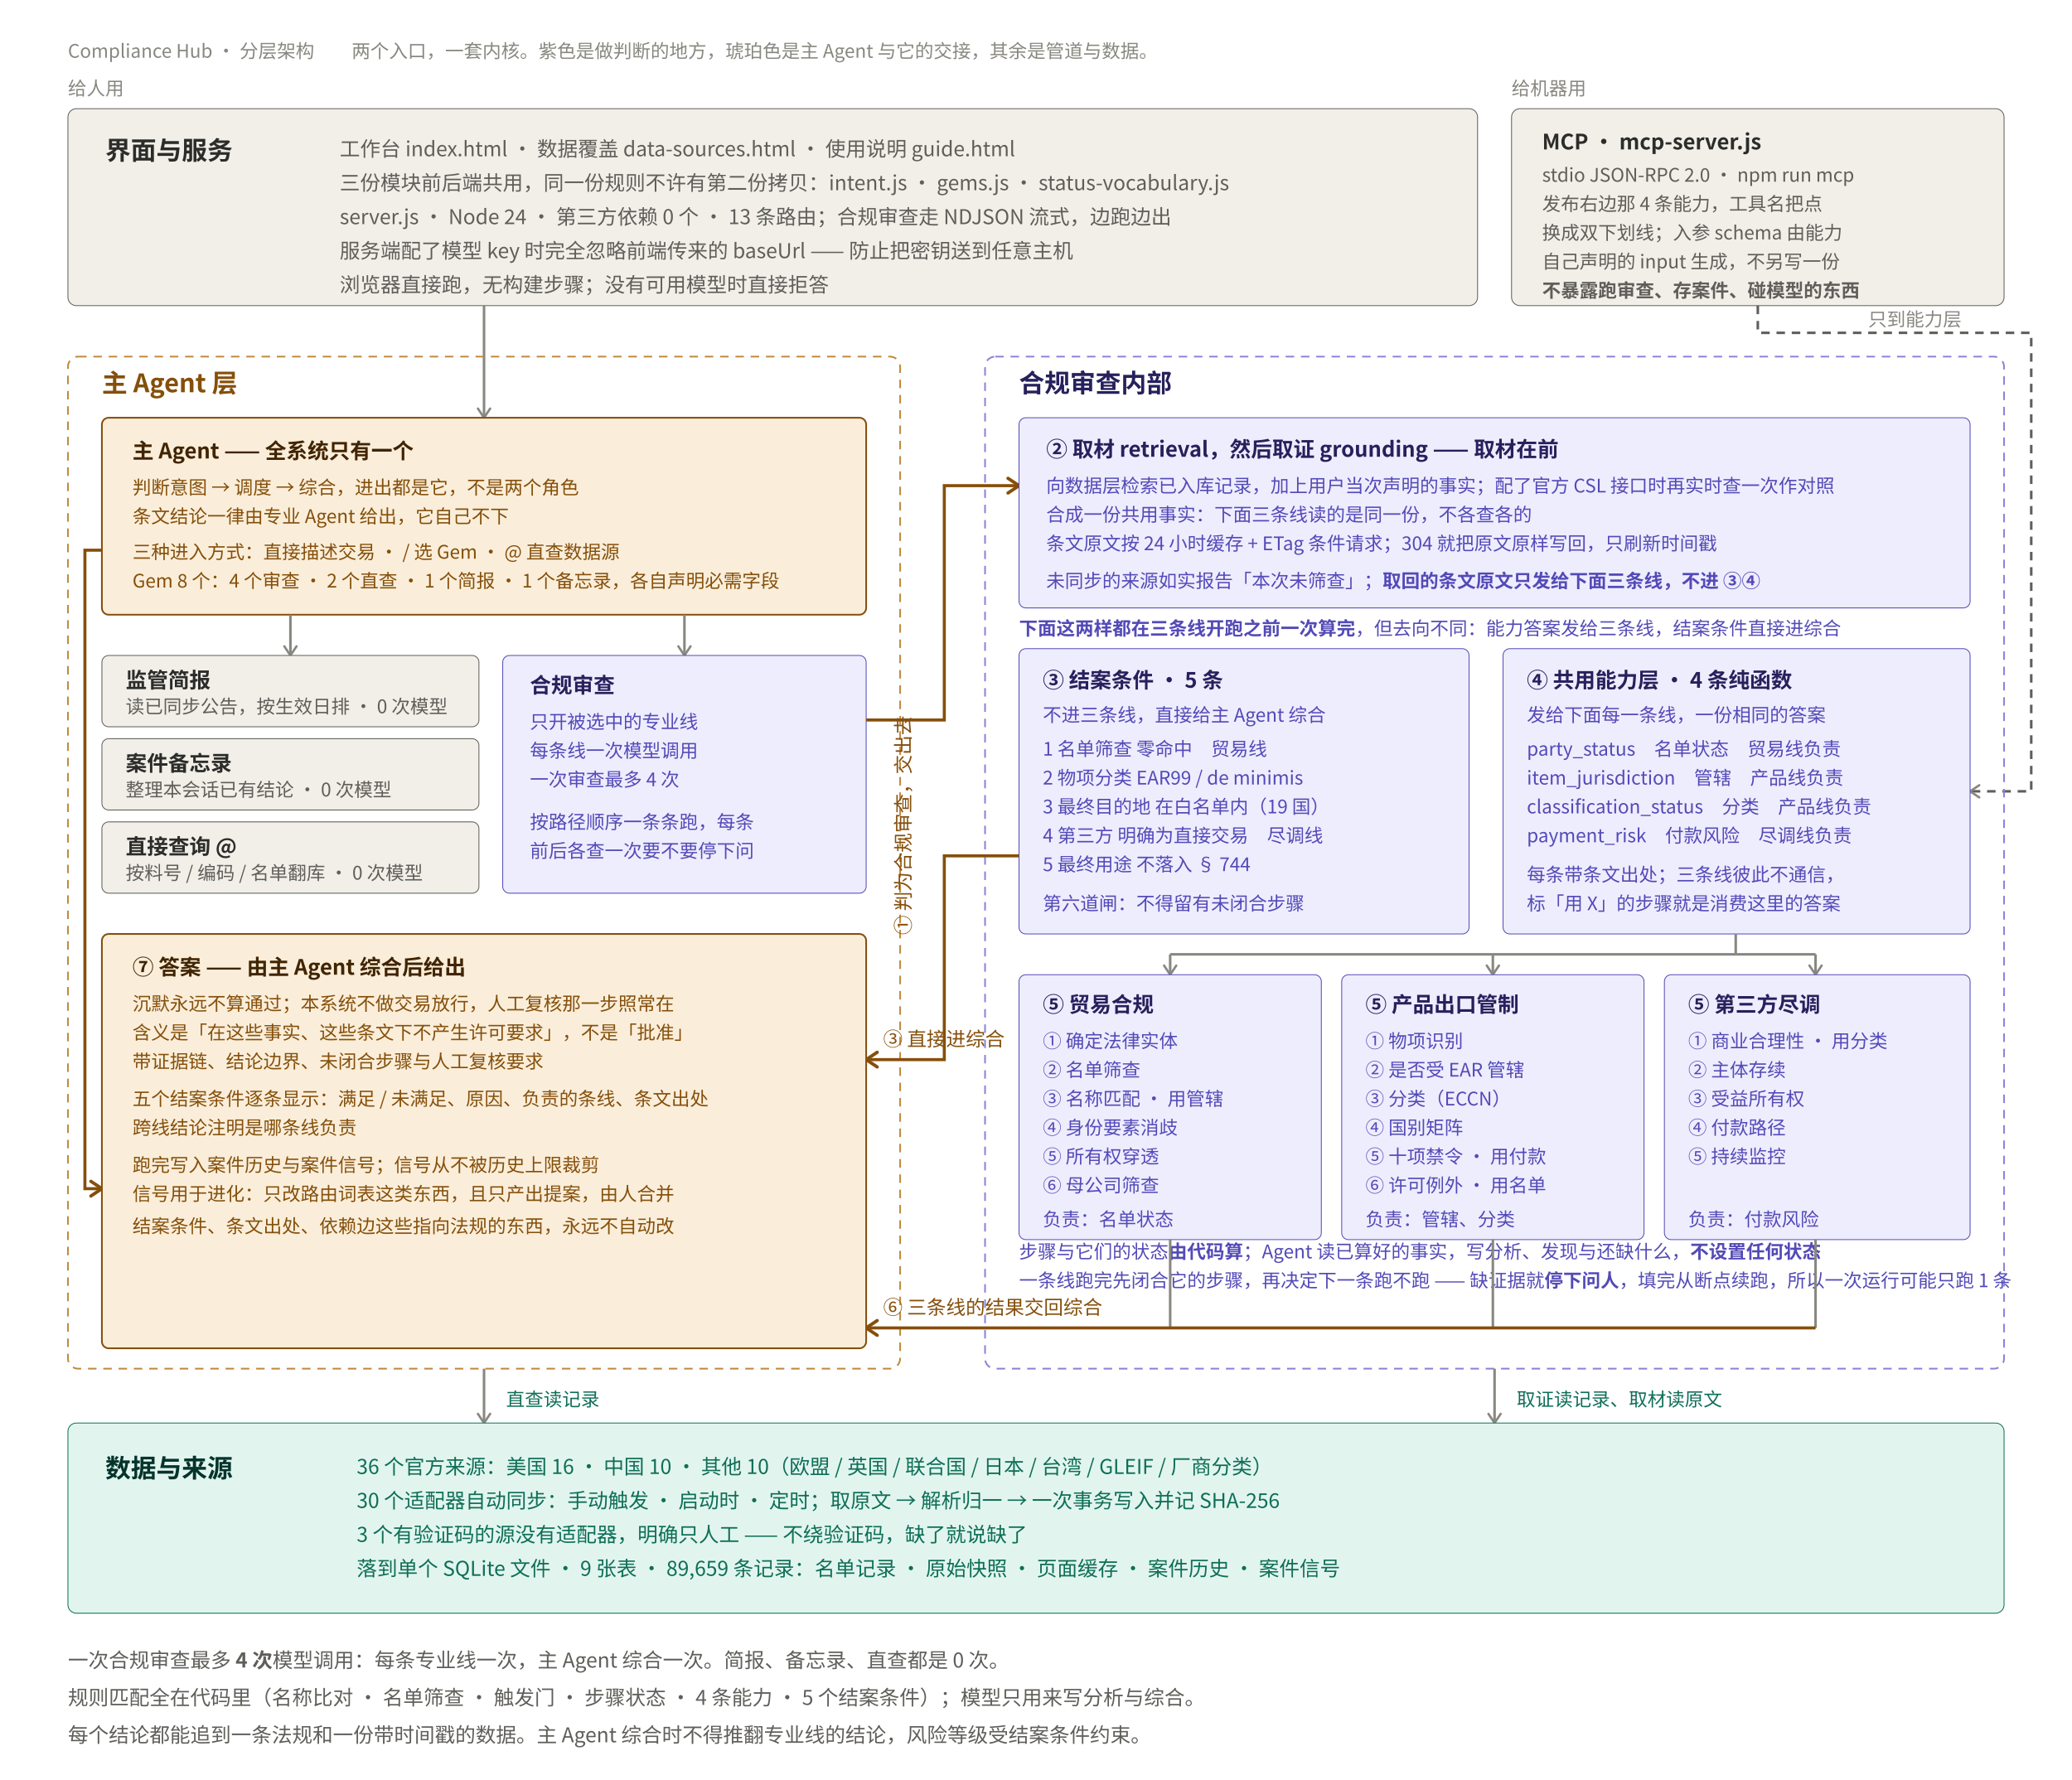
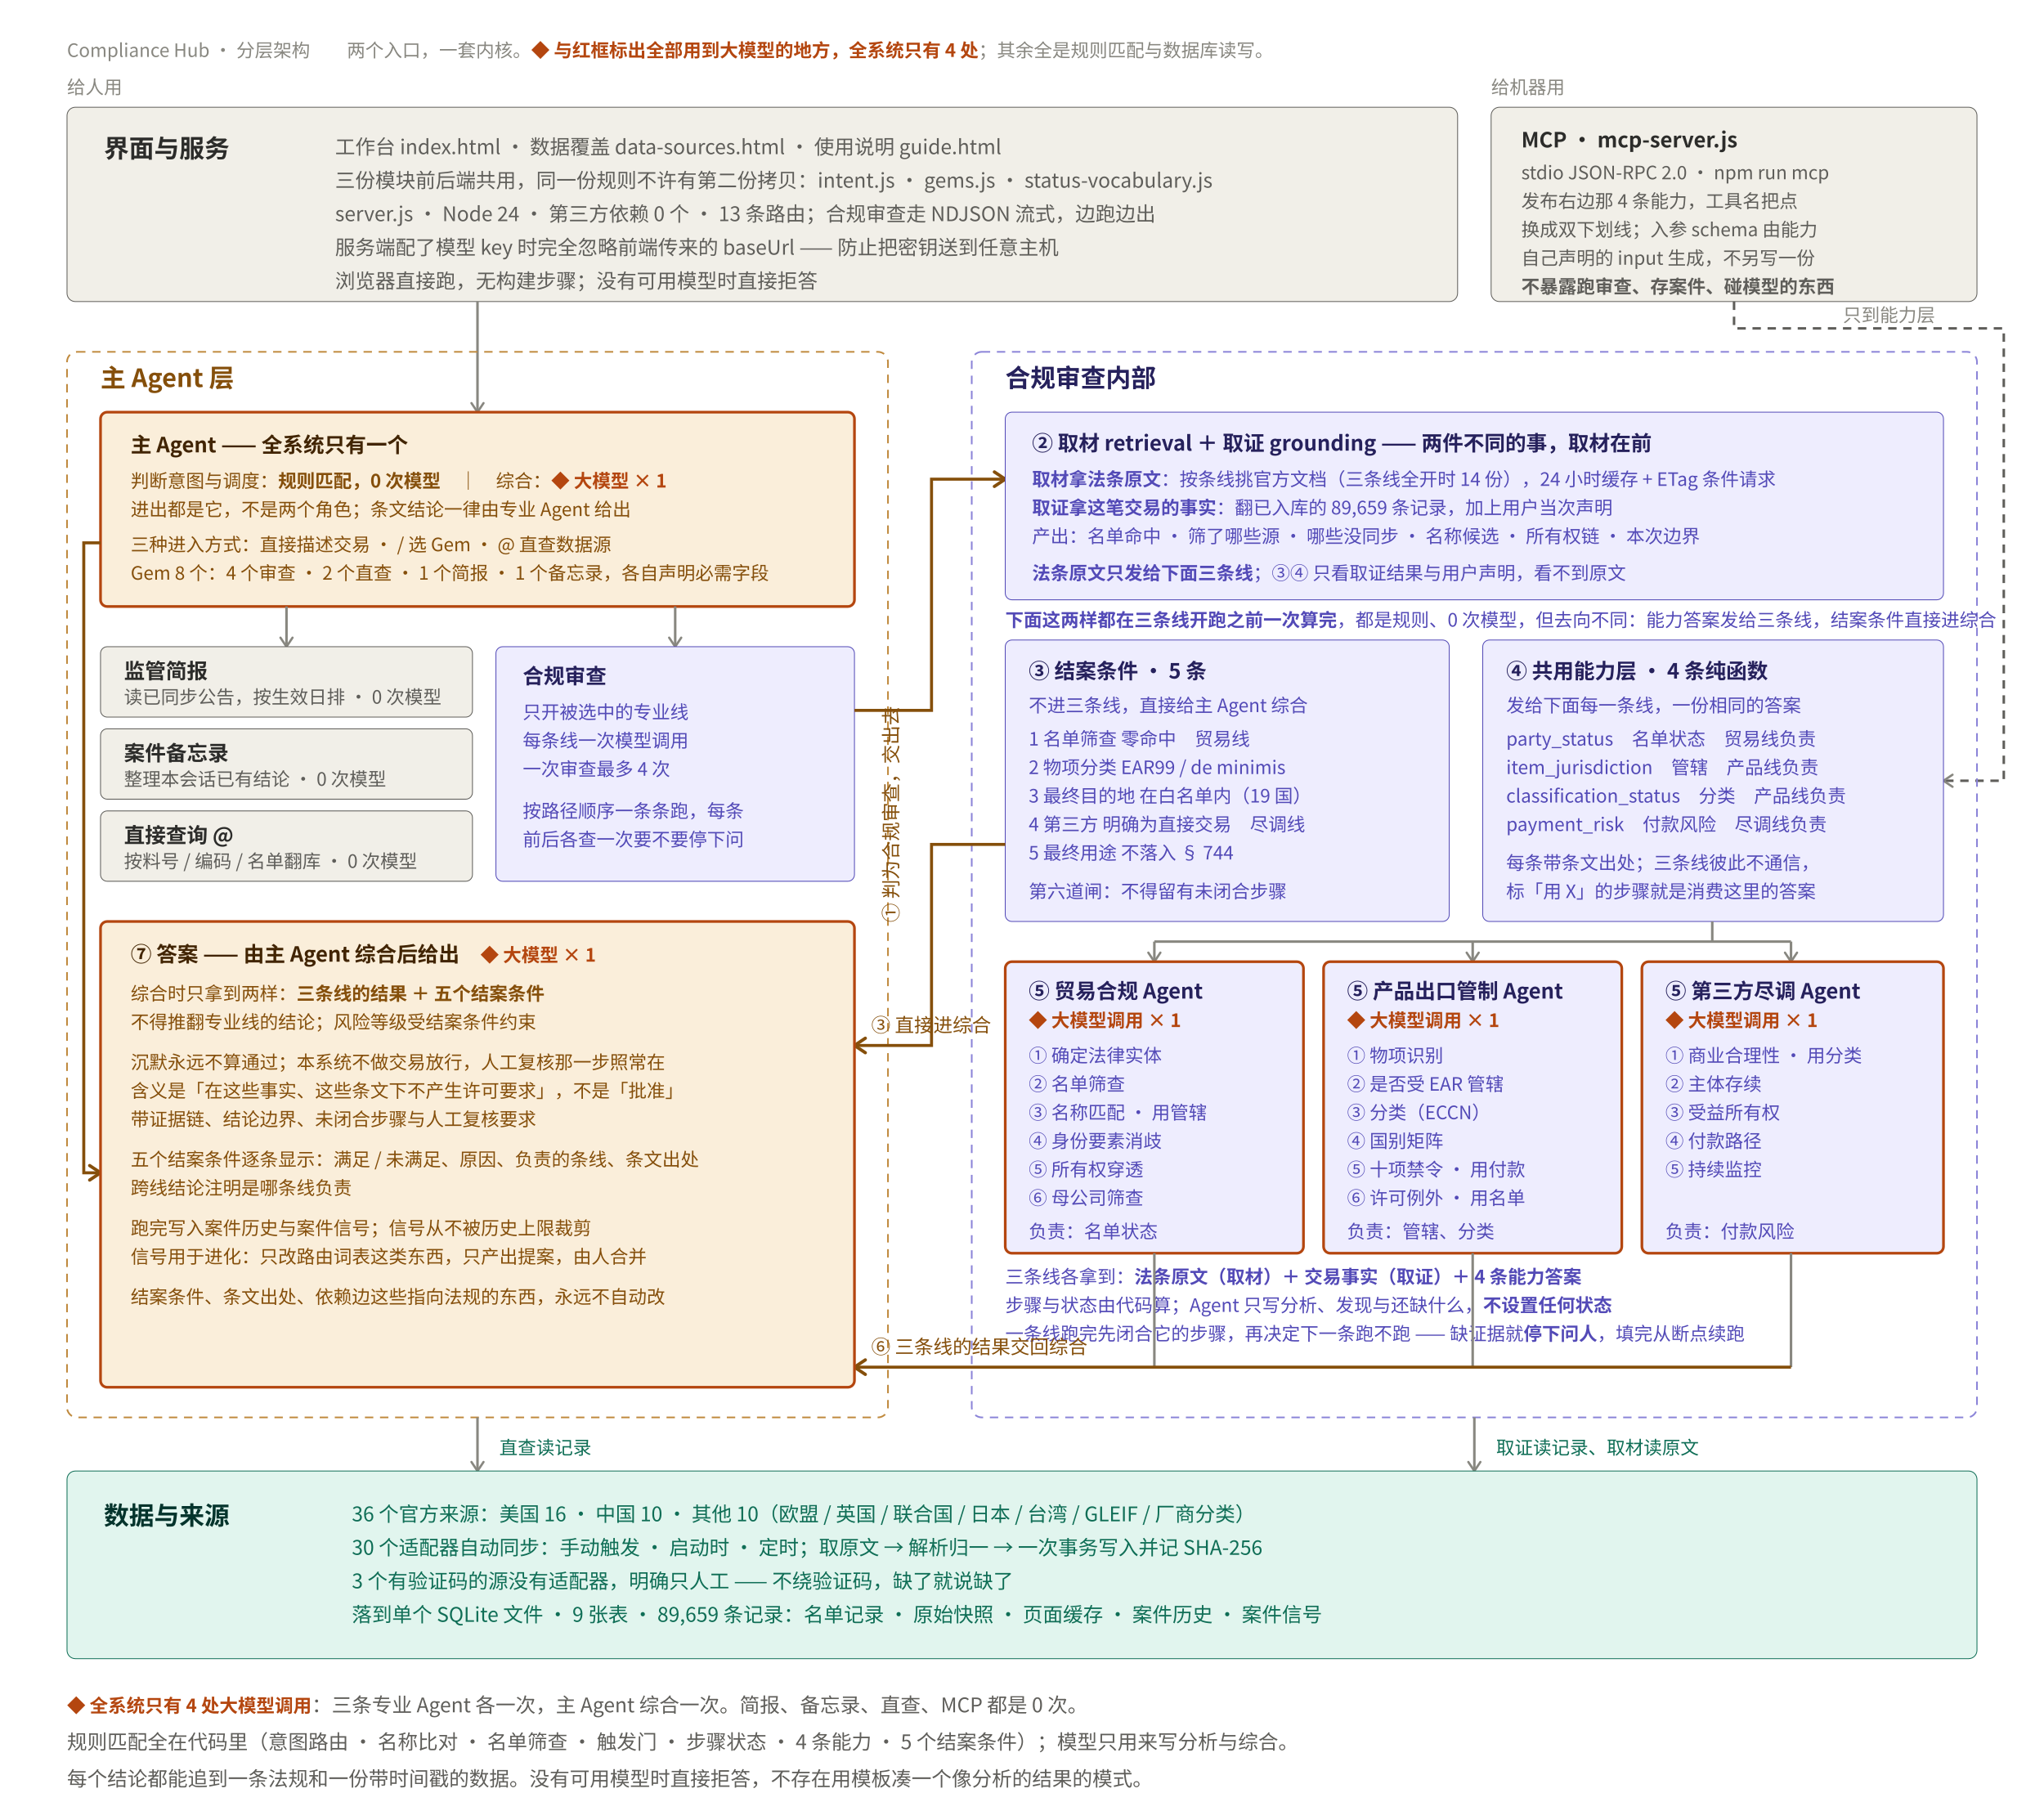
- <svg xmlns="http://www.w3.org/2000/svg" width="1220" height="1048" viewBox="0 0 1220 1048" role="img">
+ <svg xmlns="http://www.w3.org/2000/svg" width="1220" height="1086" viewBox="0 0 1220 1086" role="img">
  <style>
  svg { background: #ffffff; }
  text { font-family: "PingFang SC", "Hiragino Sans GB", "Microsoft YaHei", "Noto Sans CJK SC", -apple-system, "Segoe UI", sans-serif; }
  .layer { font-size: 15px; font-weight: 600; }
  .sub { font-size: 12.5px; font-weight: 600; }
  .ts { font-size: 12px; font-weight: 400; }
  .tn { font-size: 11px; font-weight: 400; }
+   .llm { font-size: 11px; font-weight: 600; fill: #B4460F; }
  .note { font-size: 12px; fill: #5F5E5A; }
  .side { font-size: 11px; fill: #888780; }
  .arr { stroke: #888780; stroke-width: 1.5; fill: none; }
  .arr-hand { stroke: #854F0B; stroke-width: 1.8; fill: none; }
  .arr-mcp { stroke: #5F5E5A; stroke-width: 1.5; fill: none; stroke-dasharray: 5 4; }
  .lbl-hand { font-size: 11.5px; font-weight: 500; fill: #854F0B; }
  .band { fill: none; stroke-width: 1; stroke-dasharray: 5 4; }
  .c-gray rect { fill: #F1EFE8; stroke: #5F5E5A; stroke-width: 0.5; }
  .c-gray .layer, .c-gray .sub { fill: #2C2C2A; } .c-gray .ts, .c-gray .tn { fill: #5F5E5A; }
  .c-purple rect { fill: #EEEDFE; stroke: #534AB7; stroke-width: 0.5; }
  .c-purple .layer, .c-purple .sub { fill: #26215C; } .c-purple .ts, .c-purple .tn { fill: #534AB7; }
+   /* A model call gets a heavier border, so the four places are findable without
+      reading: the badge says how many, the border says where. */
+   .c-agent rect { fill: #EEEDFE; stroke: #B4460F; stroke-width: 1.6; }
+   .c-agent .sub { fill: #26215C; } .c-agent .tn { fill: #534AB7; }
  .c-amber rect { fill: #FAEEDA; stroke: #854F0B; stroke-width: 1; }
  .c-amber .layer, .c-amber .sub { fill: #412402; } .c-amber .ts, .c-amber .tn { fill: #854F0B; }
+   .c-master rect { fill: #FAEEDA; stroke: #B4460F; stroke-width: 1.6; }
+   .c-master .sub { fill: #412402; } .c-master .tn { fill: #854F0B; }
  .c-teal rect { fill: #E1F5EE; stroke: #0F6E56; stroke-width: 0.5; }
  .c-teal .layer, .c-teal .sub { fill: #04342C; } .c-teal .ts, .c-teal .tn { fill: #0F6E56; }
</style>
  <defs>
    <marker id="a" viewBox="0 0 10 10" refX="8" refY="5" markerWidth="6" markerHeight="6" orient="auto-start-reverse">
      <path d="M2 1L8 5L2 9" fill="none" stroke="#888780" stroke-width="1.5" stroke-linecap="round" stroke-linejoin="round" />
    </marker>
    <marker id="ah" viewBox="0 0 10 10" refX="8" refY="5" markerWidth="6" markerHeight="6" orient="auto-start-reverse">
      <path d="M2 1L8 5L2 9" fill="none" stroke="#854F0B" stroke-width="1.8" stroke-linecap="round" stroke-linejoin="round" />
    </marker>
  </defs>
-   <text class="side" x="40" y="34">Compliance Hub · 分层架构　　两个入口，一套内核。紫色是做判断的地方，琥珀色是主 Agent 与它的交接，其余是管道与数据。</text>
+   <text class="side" x="40" y="34">Compliance Hub · 分层架构　　两个入口，一套内核。<tspan class="llm">◆ 与红框标出全部用到大模型的地方，全系统只有 4 处</tspan>；其余全是规则匹配与数据库读写。</text>
  <text class="side" x="40" y="56">给人用</text>
  <g class="c-gray">
    <rect x="40" y="64" width="830" height="116" rx="5" />
    <text class="layer" x="62" y="94">界面与服务</text>
    <text class="ts" x="200" y="92">工作台 index.html · 数据覆盖 data-sources.html · 使用说明 guide.html</text>
    <text class="ts" x="200" y="112">三份模块前后端共用，同一份规则不许有第二份拷贝：intent.js · gems.js · status-vocabulary.js</text>
    <text class="ts" x="200" y="132">server.js · Node 24 · 第三方依赖 0 个 · 13 条路由；合规审查走 NDJSON 流式，边跑边出</text>
    <text class="ts" x="200" y="152">服务端配了模型 key 时完全忽略前端传来的 baseUrl —— 防止把密钥送到任意主机</text>
    <text class="ts" x="200" y="172">浏览器直接跑，无构建步骤；没有可用模型时直接拒答</text>
  </g>
  <text class="side" x="890" y="56">给机器用</text>
  <g class="c-gray">
    <rect x="890" y="64" width="290" height="116" rx="5" />
    <text class="sub" x="908" y="88">MCP · mcp-server.js</text>
    <text class="tn" x="908" y="107">stdio JSON-RPC 2.0 · npm run mcp</text>
    <text class="tn" x="908" y="124">发布右边那 4 条能力，工具名把点</text>
    <text class="tn" x="908" y="141">换成双下划线；入参 schema 由能力</text>
    <text class="tn" x="908" y="158">自己声明的 input 生成，不另写一份</text>
    <text class="tn" x="908" y="175">
      <tspan font-weight="600">不暴露跑审查、存案件、碰模型的东西</tspan>
    </text>
  </g>
  <path class="arr" d="M285 180 V246" marker-end="url(#a)" />
  <path class="arr-mcp" d="M1035 180 V196 H1196 V466 H1160" marker-end="url(#a)" />
  <text class="side" x="1100" y="192">只到能力层</text>
-   <rect class="band" x="40" y="210" width="490" height="596" rx="6" stroke="#C08A3E" />
+   <rect class="band" x="40" y="210" width="490" height="636" rx="6" stroke="#C08A3E" />
  <text class="layer" x="60" y="231" fill="#854F0B">主 Agent 层</text>
-   <rect class="band" x="580" y="210" width="600" height="596" rx="6" stroke="#8B84D8" />
+   <rect class="band" x="580" y="210" width="600" height="636" rx="6" stroke="#8B84D8" />
  <text class="layer" x="600" y="231" fill="#26215C">合规审查内部</text>
-   <g class="c-amber">
+   <g class="c-master">
    <rect x="60" y="246" width="450" height="116" rx="4" />
    <text class="sub" x="78" y="270">主 Agent —— 全系统只有一个</text>
-     <text class="tn" x="78" y="291">判断意图 → 调度 → 综合，进出都是它，不是两个角色</text>
-     <text class="tn" x="78" y="308">条文结论一律由专业 Agent 给出，它自己不下</text>
+     <text class="tn" x="78" y="291">判断意图与调度：<tspan font-weight="600">规则匹配，0 次模型</tspan>　｜　综合：<tspan class="llm">◆ 大模型 × 1</tspan>
+     </text>
+     <text class="tn" x="78" y="308">进出都是它，不是两个角色；条文结论一律由专业 Agent 给出</text>
    <text class="tn" x="78" y="329">三种进入方式：直接描述交易 · / 选 Gem · @ 直查数据源</text>
    <text class="tn" x="78" y="346">Gem 8 个：4 个审查 · 2 个直查 · 1 个简报 · 1 个备忘录，各自声明必需字段</text>
  </g>
  <path class="arr" d="M171 362 V386" marker-end="url(#a)" />
  <path class="arr" d="M403 362 V386" marker-end="url(#a)" />
  <g class="c-gray">
    <rect x="60" y="386" width="222" height="42" rx="4" />
    <text class="sub" x="74" y="405">监管简报</text>
    <text class="tn" x="74" y="420">读已同步公告，按生效日排 · 0 次模型</text>
  </g>
  <g class="c-gray">
    <rect x="60" y="435" width="222" height="42" rx="4" />
    <text class="sub" x="74" y="454">案件备忘录</text>
    <text class="tn" x="74" y="469">整理本会话已有结论 · 0 次模型</text>
  </g>
  <g class="c-gray">
    <rect x="60" y="484" width="222" height="42" rx="4" />
    <text class="sub" x="74" y="503">直接查询 @</text>
    <text class="tn" x="74" y="518">按料号 / 编码 / 名单翻库 · 0 次模型</text>
  </g>
  <g class="c-purple">
    <rect x="296" y="386" width="214" height="140" rx="4" />
    <text class="sub" x="312" y="408">合规审查</text>
    <text class="tn" x="312" y="429">只开被选中的专业线</text>
    <text class="tn" x="312" y="446">每条线一次模型调用</text>
    <text class="tn" x="312" y="463">一次审查最多 4 次</text>
    <text class="tn" x="312" y="488">按路径顺序一条条跑，每条</text>
    <text class="tn" x="312" y="505">前后各查一次要不要停下问</text>
  </g>
  <path class="arr-hand" d="M510 424 H556 V286 H600" marker-end="url(#ah)" />
  <text class="lbl-hand" transform="rotate(-90 536 486)" x="536" y="486" text-anchor="middle">① 判为合规审查，交出去</text>
  <g class="c-purple">
    <rect x="600" y="246" width="560" height="112" rx="4" />
-     <text class="sub" x="616" y="269">② 取材 retrieval，然后取证 grounding —— 取材在前</text>
-     <text class="tn" x="616" y="290">向数据层检索已入库记录，加上用户当次声明的事实；配了官方 CSL 接口时再实时查一次作对照</text>
-     <text class="tn" x="616" y="307">合成一份共用事实：下面三条线读的是同一份，不各查各的</text>
-     <text class="tn" x="616" y="324">条文原文按 24 小时缓存 + ETag 条件请求；304 就把原文原样写回，只刷新时间戳</text>
-     <text class="tn" x="616" y="346">未同步的来源如实报告「本次未筛查」；<tspan font-weight="600">取回的条文原文只发给下面三条线，不进 ③④</tspan>
-     </text>
+     <text class="sub" x="616" y="269">② 取材 retrieval ＋ 取证 grounding —— 两件不同的事，取材在前</text>
+     <text class="tn" x="616" y="290">
+       <tspan font-weight="600">取材拿法条原文</tspan>：按条线挑官方文档（三条线全开时 14 份），24 小时缓存 + ETag 条件请求</text>
+     <text class="tn" x="616" y="307">
+       <tspan font-weight="600">取证拿这笔交易的事实</tspan>：翻已入库的 89,659 条记录，加上用户当次声明</text>
+     <text class="tn" x="616" y="324">　产出：名单命中 · 筛了哪些源 · 哪些没同步 · 名称候选 · 所有权链 · 本次边界</text>
+     <text class="tn" x="616" y="346">
+       <tspan font-weight="600">法条原文只发给下面三条线</tspan>；③④ 只看取证结果与用户声明，看不到原文</text>
  </g>
  <text class="tn" x="600" y="374" fill="#534AB7">
-     <tspan font-weight="600">下面这两样都在三条线开跑之前一次算完</tspan>，但去向不同：能力答案发给三条线，结案条件直接进综合</text>
+     <tspan font-weight="600">下面这两样都在三条线开跑之前一次算完</tspan>，都是规则、0 次模型，但去向不同：能力答案发给三条线，结案条件直接进综合</text>
  <g class="c-purple">
    <rect x="600" y="382" width="265" height="168" rx="4" />
    <text class="sub" x="614" y="405">③ 结案条件 · 5 条</text>
    <text class="tn" x="614" y="425">不进三条线，直接给主 Agent 综合</text>
    <text class="tn" x="614" y="445">1 名单筛查 零命中　贸易线</text>
    <text class="tn" x="614" y="462">2 物项分类 EAR99 / de minimis</text>
    <text class="tn" x="614" y="479">3 最终目的地 在白名单内（19 国）</text>
    <text class="tn" x="614" y="496">4 第三方 明确为直接交易　尽调线</text>
    <text class="tn" x="614" y="513">5 最终用途 不落入 § 744</text>
    <text class="tn" x="614" y="536">第六道闸：不得留有未闭合步骤</text>
  </g>
  <g class="c-purple">
    <rect x="885" y="382" width="275" height="168" rx="4" />
    <text class="sub" x="899" y="405">④ 共用能力层 · 4 条纯函数</text>
    <text class="tn" x="899" y="425">发给下面每一条线，一份相同的答案</text>
    <text class="tn" x="899" y="445">party_status　名单状态　贸易线负责</text>
    <text class="tn" x="899" y="462">item_jurisdiction　管辖　产品线负责</text>
    <text class="tn" x="899" y="479">classification_status　分类　产品线负责</text>
    <text class="tn" x="899" y="496">payment_risk　付款风险　尽调线负责</text>
    <text class="tn" x="899" y="519">每条带条文出处；三条线彼此不通信，</text>
    <text class="tn" x="899" y="536">标「用 X」的步骤就是消费这里的答案</text>
  </g>
  <path class="arr" d="M1022 550 V562" />
  <path class="arr" d="M689 562 H1069" />
  <path class="arr" d="M689 562 V574" marker-end="url(#a)" />
  <path class="arr" d="M879 562 V574" marker-end="url(#a)" />
  <path class="arr" d="M1069 562 V574" marker-end="url(#a)" />
-   <g class="c-purple">
-     <rect x="600" y="574" width="178" height="156" rx="4" />
-     <text class="sub" x="614" y="596">⑤ 贸易合规</text>
-     <text class="tn" x="614" y="617">① 确定法律实体</text>
-     <text class="tn" x="614" y="634">② 名单筛查</text>
-     <text class="tn" x="614" y="651">③ 名称匹配 · 用管辖</text>
-     <text class="tn" x="614" y="668">④ 身份要素消歧</text>
-     <text class="tn" x="614" y="685">⑤ 所有权穿透</text>
-     <text class="tn" x="614" y="702">⑥ 母公司筛查</text>
-     <text class="tn" x="614" y="722">负责：名单状态</text>
-   </g>
-   <g class="c-purple">
-     <rect x="790" y="574" width="178" height="156" rx="4" />
-     <text class="sub" x="804" y="596">⑤ 产品出口管制</text>
-     <text class="tn" x="804" y="617">① 物项识别</text>
-     <text class="tn" x="804" y="634">② 是否受 EAR 管辖</text>
-     <text class="tn" x="804" y="651">③ 分类（ECCN）</text>
-     <text class="tn" x="804" y="668">④ 国别矩阵</text>
-     <text class="tn" x="804" y="685">⑤ 十项禁令 · 用付款</text>
-     <text class="tn" x="804" y="702">⑥ 许可例外 · 用名单</text>
-     <text class="tn" x="804" y="722">负责：管辖、分类</text>
-   </g>
-   <g class="c-purple">
-     <rect x="980" y="574" width="180" height="156" rx="4" />
-     <text class="sub" x="994" y="596">⑤ 第三方尽调</text>
-     <text class="tn" x="994" y="617">① 商业合理性 · 用分类</text>
-     <text class="tn" x="994" y="634">② 主体存续</text>
-     <text class="tn" x="994" y="651">③ 受益所有权</text>
-     <text class="tn" x="994" y="668">④ 付款路径</text>
-     <text class="tn" x="994" y="685">⑤ 持续监控</text>
-     <text class="tn" x="994" y="722">负责：付款风险</text>
-   </g>
-   <text class="tn" x="600" y="741" fill="#534AB7">步骤与它们的状态<tspan font-weight="600">由代码算</tspan>；Agent 读已算好的事实，写分析、发现与还缺什么，<tspan font-weight="600">不设置任何状态</tspan>
+   <g class="c-agent">
+     <rect x="600" y="574" width="178" height="174" rx="4" />
+     <text class="sub" x="614" y="596">⑤ 贸易合规 Agent</text>
+     <text class="llm" x="614" y="613">◆ 大模型调用 × 1</text>
+     <text class="tn" x="614" y="634">① 确定法律实体</text>
+     <text class="tn" x="614" y="651">② 名单筛查</text>
+     <text class="tn" x="614" y="668">③ 名称匹配 · 用管辖</text>
+     <text class="tn" x="614" y="685">④ 身份要素消歧</text>
+     <text class="tn" x="614" y="702">⑤ 所有权穿透</text>
+     <text class="tn" x="614" y="719">⑥ 母公司筛查</text>
+     <text class="tn" x="614" y="739">负责：名单状态</text>
+   </g>
+   <g class="c-agent">
+     <rect x="790" y="574" width="178" height="174" rx="4" />
+     <text class="sub" x="804" y="596">⑤ 产品出口管制 Agent</text>
+     <text class="llm" x="804" y="613">◆ 大模型调用 × 1</text>
+     <text class="tn" x="804" y="634">① 物项识别</text>
+     <text class="tn" x="804" y="651">② 是否受 EAR 管辖</text>
+     <text class="tn" x="804" y="668">③ 分类（ECCN）</text>
+     <text class="tn" x="804" y="685">④ 国别矩阵</text>
+     <text class="tn" x="804" y="702">⑤ 十项禁令 · 用付款</text>
+     <text class="tn" x="804" y="719">⑥ 许可例外 · 用名单</text>
+     <text class="tn" x="804" y="739">负责：管辖、分类</text>
+   </g>
+   <g class="c-agent">
+     <rect x="980" y="574" width="180" height="174" rx="4" />
+     <text class="sub" x="994" y="596">⑤ 第三方尽调 Agent</text>
+     <text class="llm" x="994" y="613">◆ 大模型调用 × 1</text>
+     <text class="tn" x="994" y="634">① 商业合理性 · 用分类</text>
+     <text class="tn" x="994" y="651">② 主体存续</text>
+     <text class="tn" x="994" y="668">③ 受益所有权</text>
+     <text class="tn" x="994" y="685">④ 付款路径</text>
+     <text class="tn" x="994" y="702">⑤ 持续监控</text>
+     <text class="tn" x="994" y="739">负责：付款风险</text>
+   </g>
+   <text class="tn" x="600" y="766" fill="#534AB7">三条线各拿到：<tspan font-weight="600">法条原文（取材）＋ 交易事实（取证）＋ 4 条能力答案</tspan>
  </text>
-   <text class="tn" x="600" y="758" fill="#534AB7">一条线跑完先闭合它的步骤，再决定下一条跑不跑 —— 缺证据就<tspan font-weight="600">停下问人</tspan>，填完从断点续跑，所以一次运行可能只跑 1 条</text>
-   <path class="arr" d="M689 730 V782" />
-   <path class="arr" d="M879 730 V782" />
-   <path class="arr" d="M1069 730 V782" />
-   <path class="arr-hand" d="M1069 782 H510" marker-end="url(#ah)" />
-   <text class="lbl-hand" x="520" y="774">⑥ 三条线的结果交回综合</text>
+   <text class="tn" x="600" y="783" fill="#534AB7">步骤与状态由代码算；Agent 只写分析、发现与还缺什么，<tspan font-weight="600">不设置任何状态</tspan>
+   </text>
+   <text class="tn" x="600" y="800" fill="#534AB7">一条线跑完先闭合它的步骤，再决定下一条跑不跑 —— 缺证据就<tspan font-weight="600">停下问人</tspan>，填完从断点续跑</text>
+   <path class="arr" d="M689 748 V816" />
+   <path class="arr" d="M879 748 V816" />
+   <path class="arr" d="M1069 748 V816" />
+   <path class="arr-hand" d="M1069 816 H510" marker-end="url(#ah)" />
+   <text class="lbl-hand" x="520" y="808">⑥ 三条线的结果交回综合</text>
  <path class="arr-hand" d="M600 504 H556 V624 H510" marker-end="url(#ah)" />
  <text class="lbl-hand" x="520" y="616">③ 直接进综合</text>
  <path class="arr-hand" d="M60 324 H50 V700 H60" marker-end="url(#ah)" />
-   <g class="c-amber">
-     <rect x="60" y="550" width="450" height="244" rx="4" />
-     <text class="sub" x="78" y="574">⑦ 答案 —— 由主 Agent 综合后给出</text>
-     <text class="tn" x="78" y="595">沉默永远不算通过；本系统不做交易放行，人工复核那一步照常在</text>
-     <text class="tn" x="78" y="612">含义是「在这些事实、这些条文下不产生许可要求」，不是「批准」</text>
-     <text class="tn" x="78" y="629">带证据链、结论边界、未闭合步骤与人工复核要求</text>
-     <text class="tn" x="78" y="651">五个结案条件逐条显示：满足 / 未满足、原因、负责的条线、条文出处</text>
-     <text class="tn" x="78" y="668">跨线结论注明是哪条线负责</text>
-     <text class="tn" x="78" y="690">跑完写入案件历史与案件信号；信号从不被历史上限裁剪</text>
-     <text class="tn" x="78" y="707">信号用于进化：只改路由词表这类东西，且只产出提案，由人合并</text>
-     <text class="tn" x="78" y="726">结案条件、条文出处、依赖边这些指向法规的东西，永远不自动改</text>
-   </g>
-   <path class="arr" d="M285 806 V838" marker-end="url(#a)" />
-   <path class="arr" d="M880 806 V838" marker-end="url(#a)" />
-   <text class="tn" x="298" y="828" fill="#0F6E56">直查读记录</text>
-   <text class="tn" x="893" y="828" fill="#0F6E56">取证读记录、取材读原文</text>
+   <g class="c-master">
+     <rect x="60" y="550" width="450" height="278" rx="4" />
+     <text class="sub" x="78" y="574">⑦ 答案 —— 由主 Agent 综合后给出　<tspan class="llm">◆ 大模型 × 1</tspan>
+     </text>
+     <text class="tn" x="78" y="597">综合时只拿到两样：<tspan font-weight="600">三条线的结果 ＋ 五个结案条件</tspan>
+     </text>
+     <text class="tn" x="78" y="614">不得推翻专业线的结论；风险等级受结案条件约束</text>
+     <text class="tn" x="78" y="638">沉默永远不算通过；本系统不做交易放行，人工复核那一步照常在</text>
+     <text class="tn" x="78" y="655">含义是「在这些事实、这些条文下不产生许可要求」，不是「批准」</text>
+     <text class="tn" x="78" y="672">带证据链、结论边界、未闭合步骤与人工复核要求</text>
+     <text class="tn" x="78" y="696">五个结案条件逐条显示：满足 / 未满足、原因、负责的条线、条文出处</text>
+     <text class="tn" x="78" y="713">跨线结论注明是哪条线负责</text>
+     <text class="tn" x="78" y="737">跑完写入案件历史与案件信号；信号从不被历史上限裁剪</text>
+     <text class="tn" x="78" y="754">信号用于进化：只改路由词表这类东西，只产出提案，由人合并</text>
+     <text class="tn" x="78" y="778">结案条件、条文出处、依赖边这些指向法规的东西，永远不自动改</text>
+   </g>
+   <path class="arr" d="M285 846 V878" marker-end="url(#a)" />
+   <path class="arr" d="M880 846 V878" marker-end="url(#a)" />
+   <text class="tn" x="298" y="868" fill="#0F6E56">直查读记录</text>
+   <text class="tn" x="893" y="868" fill="#0F6E56">取证读记录、取材读原文</text>
  <g class="c-teal">
-     <rect x="40" y="838" width="1140" height="112" rx="5" />
-     <text class="layer" x="62" y="870">数据与来源</text>
-     <text class="ts" x="210" y="868">36 个官方来源：美国 16 · 中国 10 · 其他 10（欧盟 / 英国 / 联合国 / 日本 / 台湾 / GLEIF / 厂商分类）</text>
-     <text class="ts" x="210" y="888">30 个适配器自动同步：手动触发 · 启动时 · 定时；取原文 → 解析归一 → 一次事务写入并记 SHA-256</text>
-     <text class="ts" x="210" y="908">3 个有验证码的源没有适配器，明确只人工 —— 不绕验证码，缺了就说缺了</text>
-     <text class="ts" x="210" y="928">落到单个 SQLite 文件 · 9 张表 · 89,659 条记录：名单记录 · 原始快照 · 页面缓存 · 案件历史 · 案件信号</text>
-   </g>
-   <text class="note" x="40" y="982">一次合规审查最多 <tspan font-weight="600">4 次</tspan>模型调用：每条专业线一次，主 Agent 综合一次。简报、备忘录、直查都是 0 次。</text>
-   <text class="note" x="40" y="1004">规则匹配全在代码里（名称比对 · 名单筛查 · 触发门 · 步骤状态 · 4 条能力 · 5 个结案条件）；模型只用来写分析与综合。</text>
-   <text class="note" x="40" y="1026">每个结论都能追到一条法规和一份带时间戳的数据。主 Agent 综合时不得推翻专业线的结论，风险等级受结案条件约束。</text>
+     <rect x="40" y="878" width="1140" height="112" rx="5" />
+     <text class="layer" x="62" y="910">数据与来源</text>
+     <text class="ts" x="210" y="908">36 个官方来源：美国 16 · 中国 10 · 其他 10（欧盟 / 英国 / 联合国 / 日本 / 台湾 / GLEIF / 厂商分类）</text>
+     <text class="ts" x="210" y="928">30 个适配器自动同步：手动触发 · 启动时 · 定时；取原文 → 解析归一 → 一次事务写入并记 SHA-256</text>
+     <text class="ts" x="210" y="948">3 个有验证码的源没有适配器，明确只人工 —— 不绕验证码，缺了就说缺了</text>
+     <text class="ts" x="210" y="968">落到单个 SQLite 文件 · 9 张表 · 89,659 条记录：名单记录 · 原始快照 · 页面缓存 · 案件历史 · 案件信号</text>
+   </g>
+   <text class="note" x="40" y="1022">
+     <tspan class="llm">◆ 全系统只有 4 处大模型调用</tspan>：三条专业 Agent 各一次，主 Agent 综合一次。简报、备忘录、直查、MCP 都是 0 次。</text>
+   <text class="note" x="40" y="1044">规则匹配全在代码里（意图路由 · 名称比对 · 名单筛查 · 触发门 · 步骤状态 · 4 条能力 · 5 个结案条件）；模型只用来写分析与综合。</text>
+   <text class="note" x="40" y="1066">每个结论都能追到一条法规和一份带时间戳的数据。没有可用模型时直接拒答，不存在用模板凑一个像分析的结果的模式。</text>
</svg>
